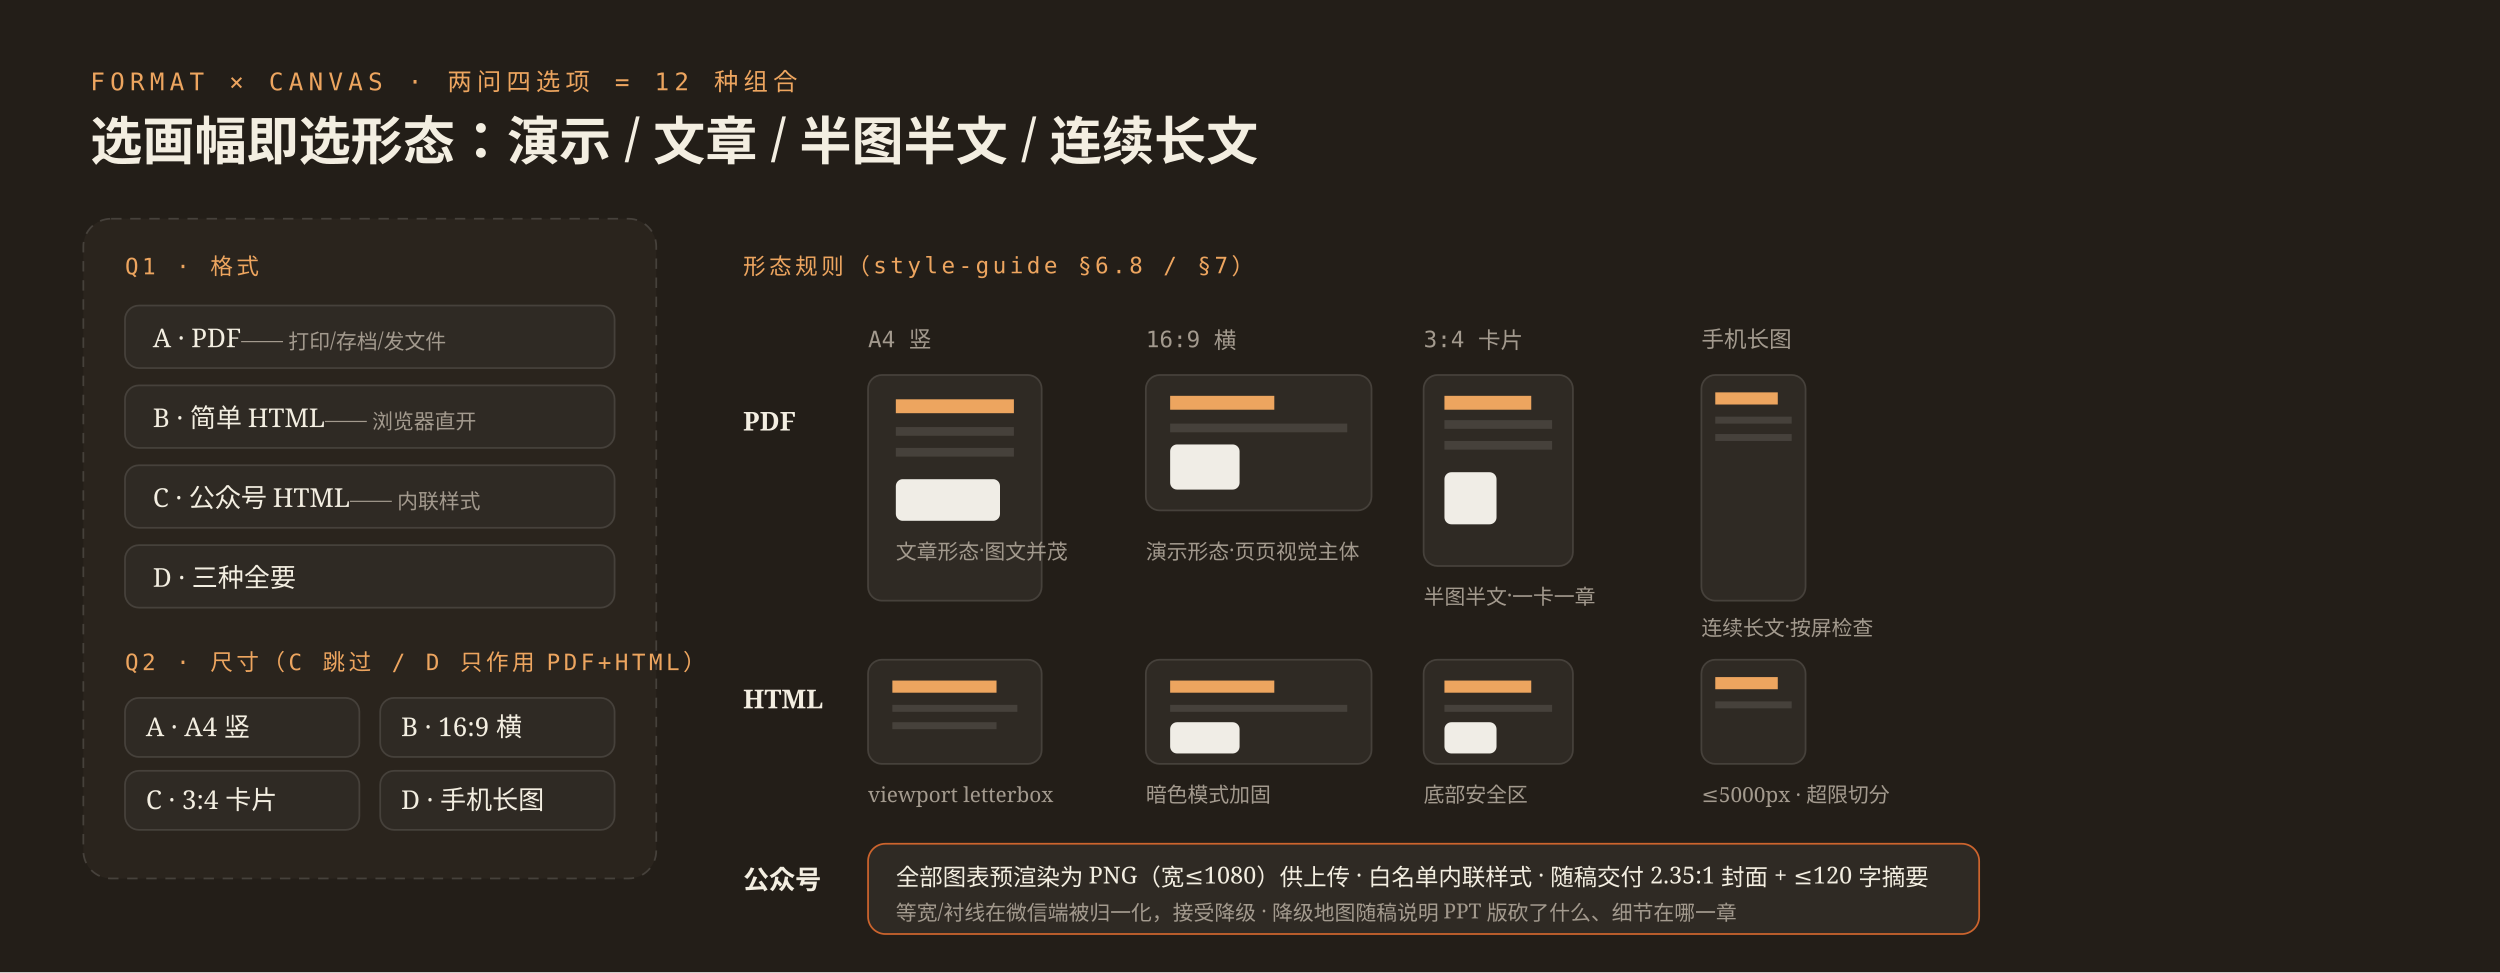
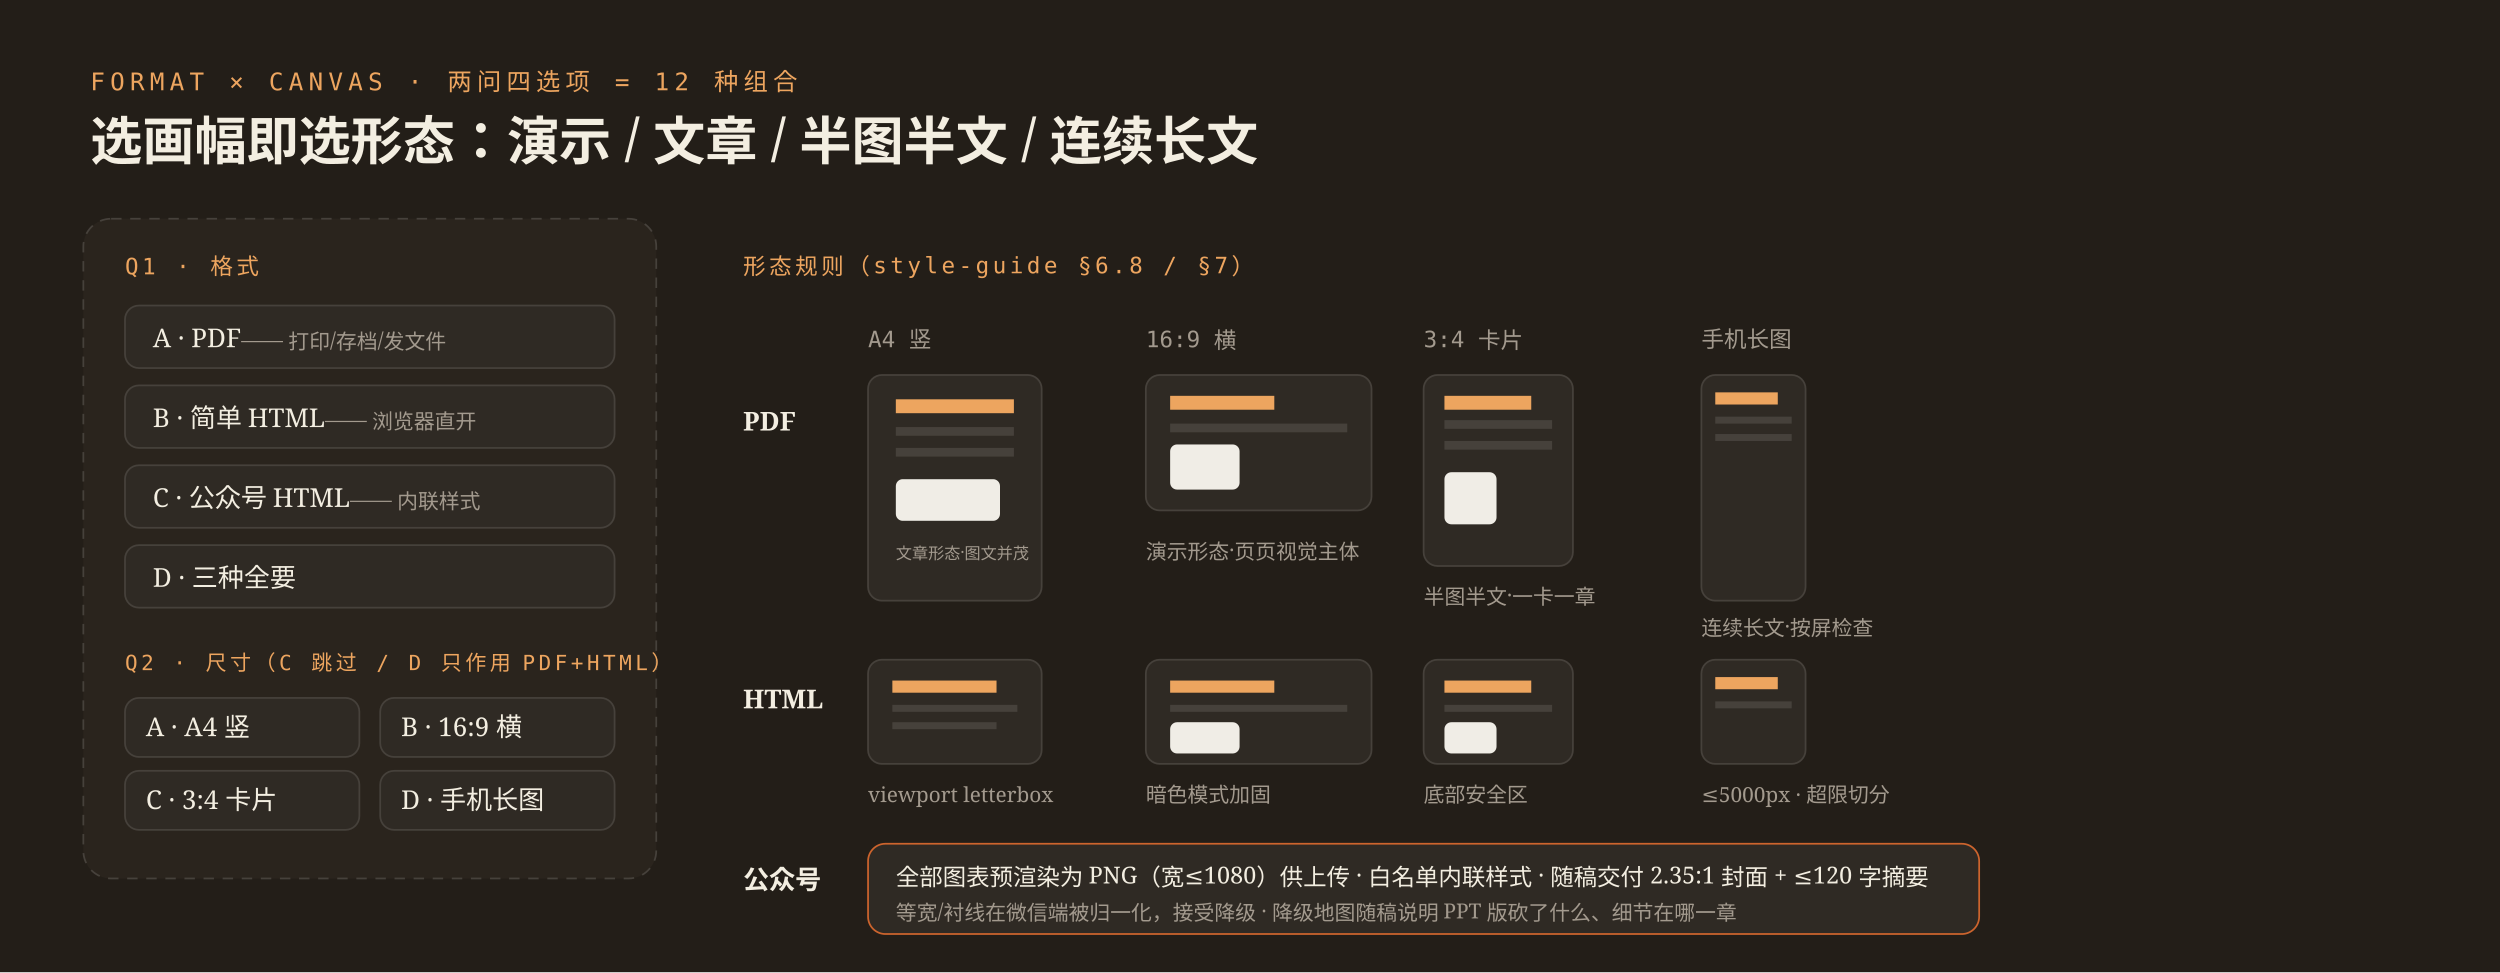
<svg xmlns="http://www.w3.org/2000/svg" width="1440" height="560" viewBox="0 0 1440 560" font-family="'Source Han Serif SC','Noto Serif SC',Georgia,serif">
  <defs>
    <marker id="ar4" viewBox="0 0 10 10" refX="8" refY="5" markerWidth="7" markerHeight="7" orient="auto-start-reverse">
      <path d="M0,0 L10,5 L0,10 z" fill="#eda55f" />
    </marker>
  </defs>
  <rect width="1440" height="560" fill="#231e18" />
  <text x="52" y="52" font-family="'JetBrains Mono',Consolas,monospace" font-size="14" letter-spacing="3" fill="#eda55f">FORMAT × CANVAS · 两问四选项 = 12 种组合</text>
  <text x="52" y="92" font-size="30" font-weight="700" fill="#f3eee1">选画幅即选形态：演示 / 文章 / 半图半文 / 连续长文</text>
  <rect x="48" y="126" width="330" height="380" rx="16" fill="#2a241d" stroke="#46413b" stroke-dasharray="6 5" />
  <text x="72" y="158" font-family="'JetBrains Mono',Consolas,monospace" font-size="13" letter-spacing="2" fill="#eda55f">Q1 · 格式</text>
  <g font-size="15" fill="#f3eee1">
    <rect x="72" y="176" width="282" height="36" rx="8" fill="#2f2a24" stroke="#46413b" />
    <text x="88" y="200">A · PDF<tspan fill="#a39a8e" font-size="12"> —— 打印/存档/发文件</tspan>
    </text>
    <rect x="72" y="222" width="282" height="36" rx="8" fill="#2f2a24" stroke="#46413b" />
    <text x="88" y="246">B · 简单 HTML<tspan fill="#a39a8e" font-size="12"> —— 浏览器直开</tspan>
    </text>
    <rect x="72" y="268" width="282" height="36" rx="8" fill="#2f2a24" stroke="#46413b" />
    <text x="88" y="292">C · 公众号 HTML<tspan fill="#a39a8e" font-size="12"> —— 内联样式</tspan>
    </text>
    <rect x="72" y="314" width="282" height="36" rx="8" fill="#2f2a24" stroke="#46413b" />
    <text x="88" y="338">D · 三种全要</text>
  </g>
-   <text x="72" y="386" font-family="'JetBrains Mono',Consolas,monospace" font-size="13" letter-spacing="2" fill="#eda55f">Q2 · 尺寸（C 跳过 / D 只作用 PDF+HTML）</text>
+   <text x="72" y="386" font-family="'JetBrains Mono',Consolas,monospace" font-size="12.1" letter-spacing="2" fill="#eda55f">Q2 · 尺寸（C 跳过 / D 只作用 PDF+HTML）</text>
  <g font-size="15" fill="#f3eee1">
    <rect x="72" y="402" width="135" height="34" rx="8" fill="#2f2a24" stroke="#46413b" />
    <text x="84" y="424">A · A4 竖</text>
    <rect x="219" y="402" width="135" height="34" rx="8" fill="#2f2a24" stroke="#46413b" />
    <text x="231" y="424">B · 16:9 横</text>
    <rect x="72" y="444" width="135" height="34" rx="8" fill="#2f2a24" stroke="#46413b" />
    <text x="84" y="466">C · 3:4 卡片</text>
    <rect x="219" y="444" width="135" height="34" rx="8" fill="#2f2a24" stroke="#46413b" />
    <text x="231" y="466">D · 手机长图</text>
  </g>
  <g>
    <text x="428" y="158" font-family="'JetBrains Mono',Consolas,monospace" font-size="13" letter-spacing="2" fill="#eda55f">形态规则（style-guide §6.8 / §7）</text>
    <g font-family="'JetBrains Mono',Consolas,monospace" font-size="13" fill="#a39a8e">
      <text x="500" y="200">A4 竖</text>
      <text x="660" y="200">16:9 横</text>
      <text x="820" y="200">3:4 卡片</text>
      <text x="980" y="200">手机长图</text>
    </g>
    <text x="428" y="248" font-size="15" fill="#f3eee1" font-weight="700">PDF</text>
    <rect x="500" y="216" width="100" height="130" rx="8" fill="#2f2a24" stroke="#46413b" />
    <rect x="516" y="230" width="68" height="8" fill="#eda55f" />
    <rect x="516" y="246" width="68" height="5" fill="#46413b" />
    <rect x="516" y="258" width="68" height="5" fill="#46413b" />
    <rect x="516" y="276" width="60" height="24" rx="4" fill="#f0ede6" />
-     <text x="516" y="322" font-size="12" fill="#a39a8e">文章形态·图文并茂</text>
+     <text x="516" y="322" font-size="9.3" fill="#a39a8e">文章形态·图文并茂</text>
    <rect x="660" y="216" width="130" height="78" rx="8" fill="#2f2a24" stroke="#46413b" />
    <rect x="674" y="228" width="60" height="8" fill="#eda55f" />
    <rect x="674" y="244" width="102" height="5" fill="#46413b" />
    <rect x="674" y="256" width="40" height="26" rx="4" fill="#f0ede6" />
    <text x="660" y="322" font-size="12" fill="#a39a8e">演示形态·页页视觉主体</text>
    <rect x="820" y="216" width="86" height="110" rx="8" fill="#2f2a24" stroke="#46413b" />
    <rect x="832" y="228" width="50" height="8" fill="#eda55f" />
    <rect x="832" y="242" width="62" height="5" fill="#46413b" />
    <rect x="832" y="254" width="62" height="5" fill="#46413b" />
    <rect x="832" y="272" width="30" height="30" rx="4" fill="#f0ede6" />
    <text x="820" y="348" font-size="12" fill="#a39a8e">半图半文·一卡一章</text>
    <rect x="980" y="216" width="60" height="130" rx="8" fill="#2f2a24" stroke="#46413b" />
    <rect x="988" y="226" width="36" height="7" fill="#eda55f" />
    <rect x="988" y="240" width="44" height="4" fill="#46413b" />
    <rect x="988" y="250" width="44" height="4" fill="#46413b" />
    <text x="980" y="366" font-size="12" fill="#a39a8e">连续长文·按屏检查</text>
    <text x="428" y="408" font-size="15" fill="#f3eee1" font-weight="700">HTML</text>
    <rect x="500" y="380" width="100" height="60" rx="8" fill="#2f2a24" stroke="#46413b" />
    <rect x="514" y="392" width="60" height="7" fill="#eda55f" />
    <rect x="514" y="406" width="72" height="4" fill="#46413b" />
    <rect x="514" y="416" width="60" height="4" fill="#46413b" />
    <text x="500" y="462" font-size="12" fill="#a39a8e">viewport letterbox</text>
    <rect x="660" y="380" width="130" height="60" rx="8" fill="#2f2a24" stroke="#46413b" />
    <rect x="674" y="392" width="60" height="7" fill="#eda55f" />
    <rect x="674" y="406" width="102" height="4" fill="#46413b" />
    <rect x="674" y="416" width="40" height="18" rx="4" fill="#f0ede6" />
    <text x="660" y="462" font-size="12" fill="#a39a8e">暗色模式加固</text>
    <rect x="820" y="380" width="86" height="60" rx="8" fill="#2f2a24" stroke="#46413b" />
    <rect x="832" y="392" width="50" height="7" fill="#eda55f" />
    <rect x="832" y="406" width="62" height="4" fill="#46413b" />
    <rect x="832" y="416" width="30" height="18" rx="4" fill="#f0ede6" />
    <text x="820" y="462" font-size="12" fill="#a39a8e">底部安全区</text>
    <rect x="980" y="380" width="60" height="60" rx="8" fill="#2f2a24" stroke="#46413b" />
    <rect x="988" y="390" width="36" height="7" fill="#eda55f" />
    <rect x="988" y="404" width="44" height="4" fill="#46413b" />
    <text x="980" y="462" font-size="12" fill="#a39a8e">≤5000px · 超限切分</text>
    <text x="428" y="512" font-size="15" fill="#f3eee1" font-weight="700">公众号</text>
    <rect x="500" y="486" width="640" height="52" rx="10" fill="#2f2a24" stroke="#cd642d" />
    <text x="516" y="510" font-size="13.5" fill="#f3eee1">全部图表预渲染为 PNG（宽≤1080）供上传 · 白名单内联样式 · 随稿交付 2.35:1 封面 + ≤120 字摘要</text>
    <text x="516" y="530" font-size="12" fill="#a39a8e">等宽/衬线在微信端被归一化，接受降级 · 降级地图随稿说明 PPT 版砍了什么、细节在哪一章</text>
  </g>
</svg>
